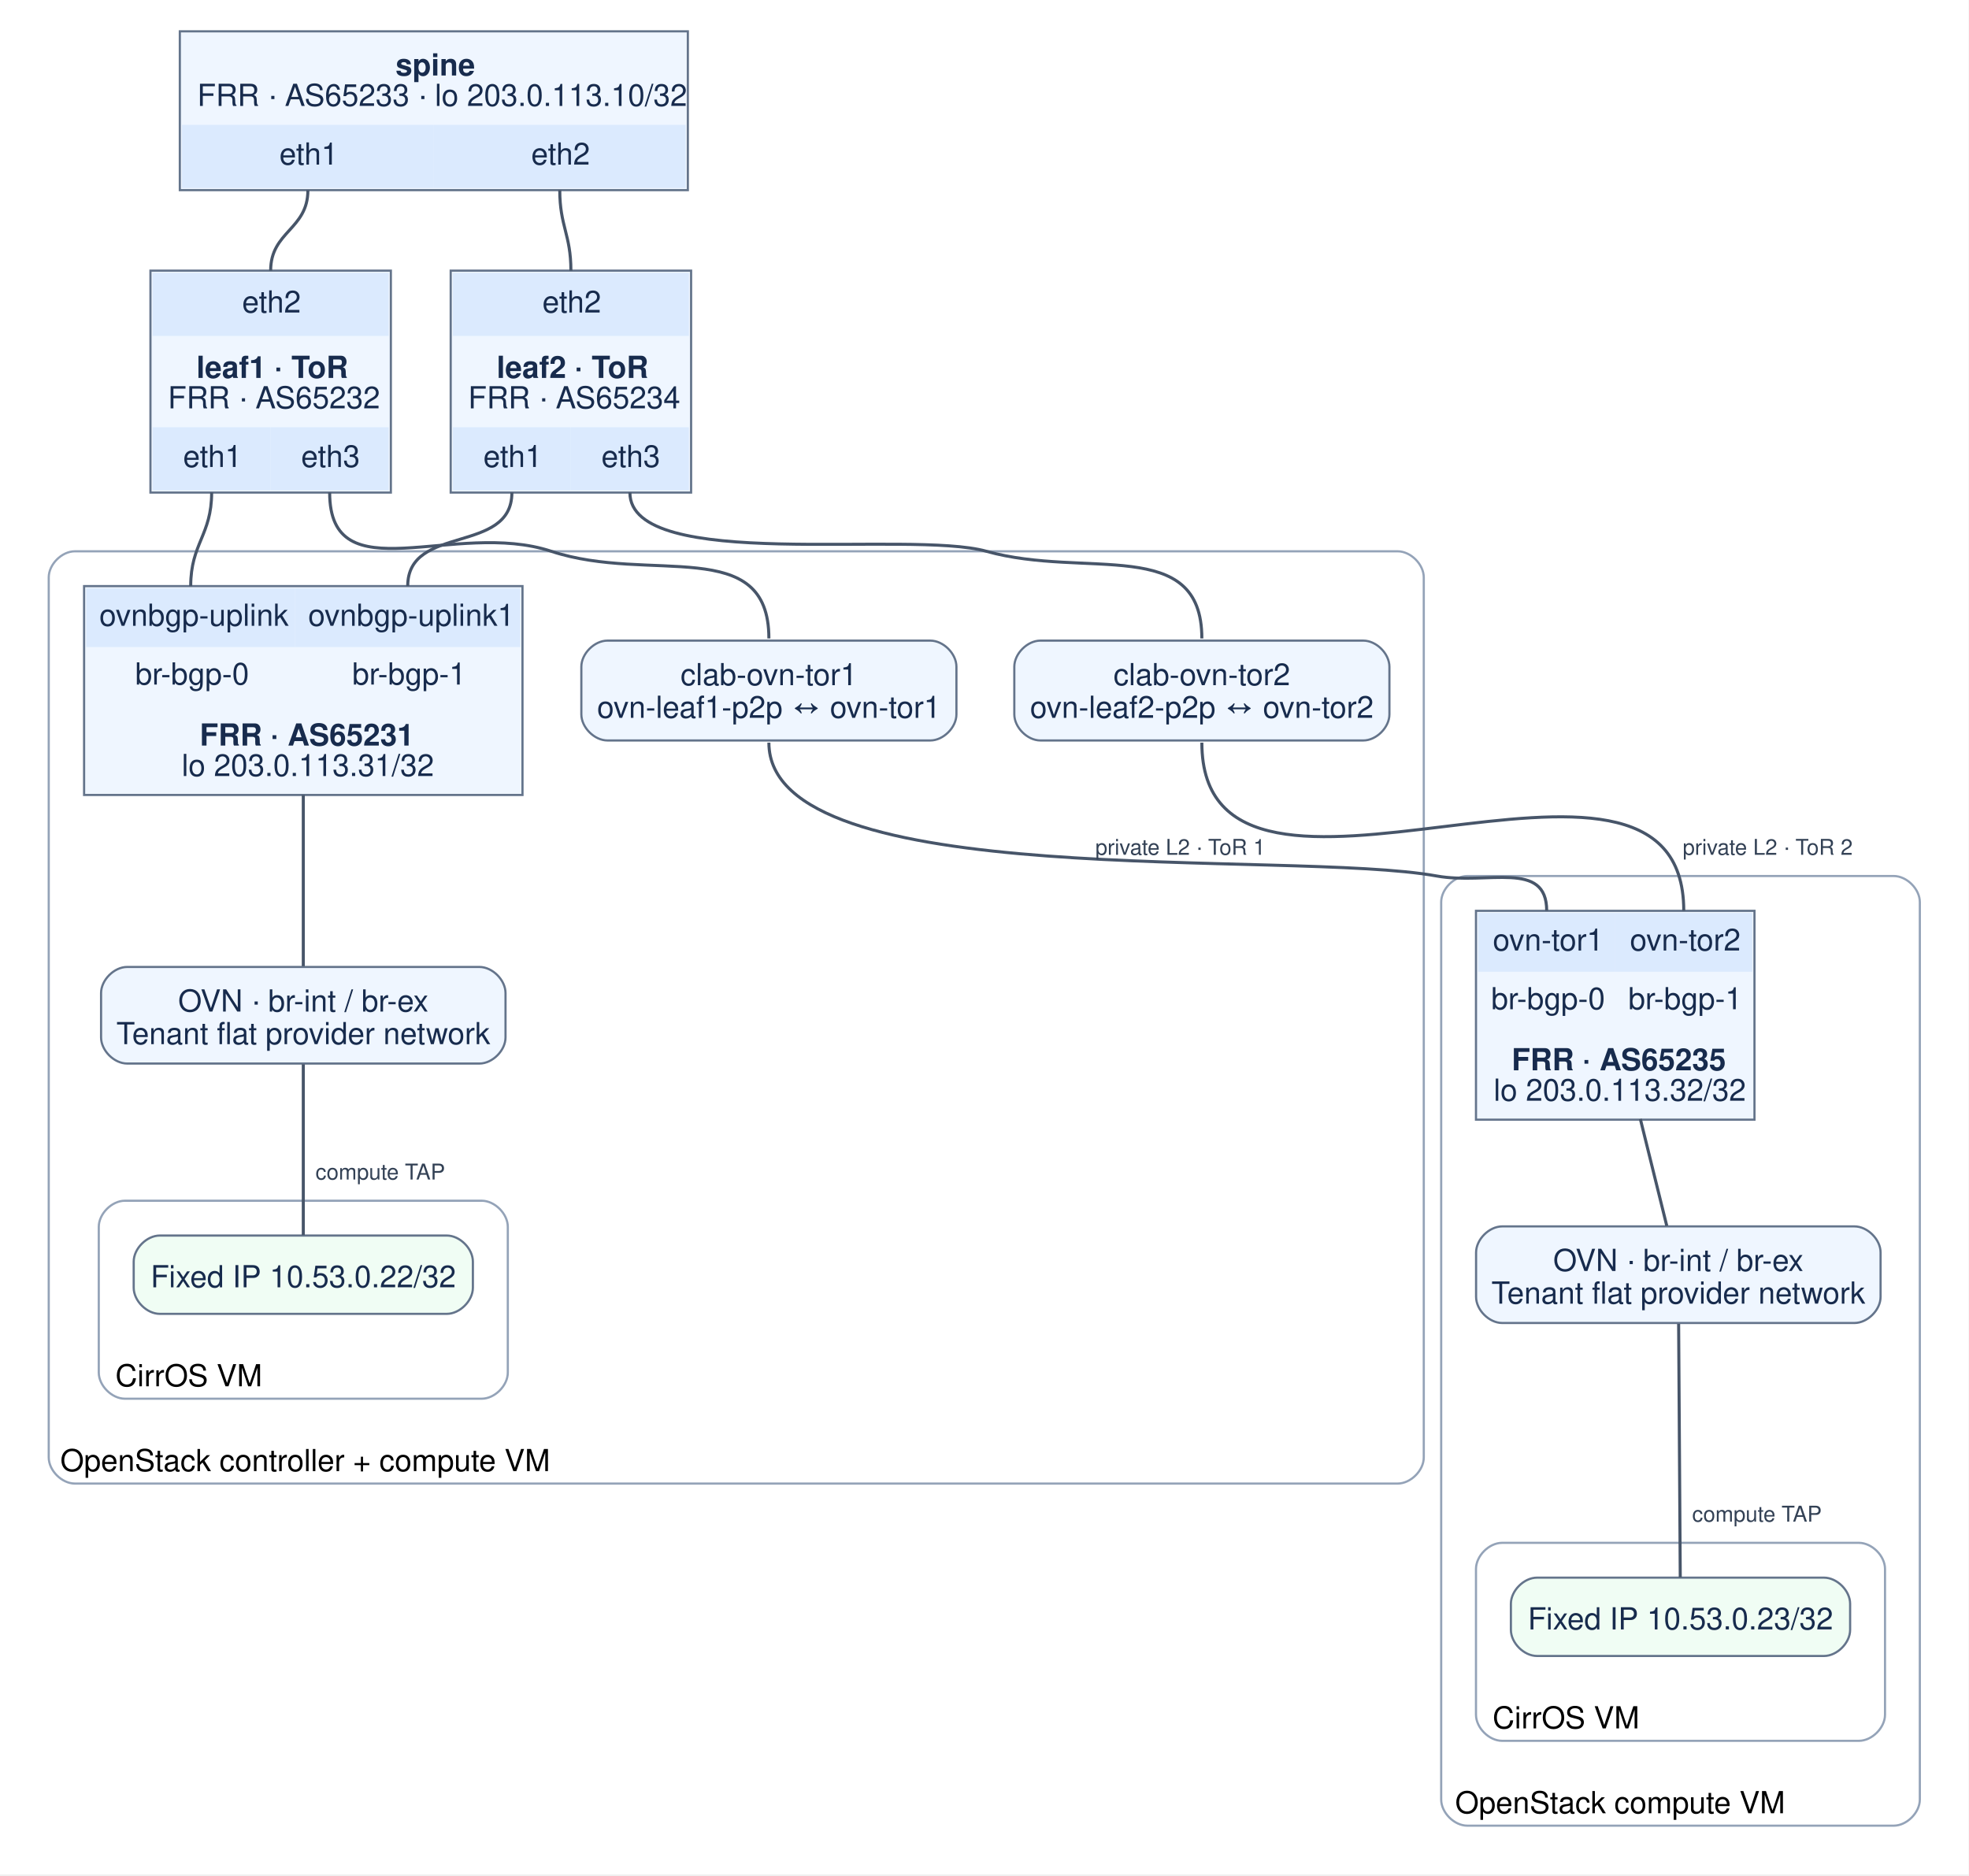
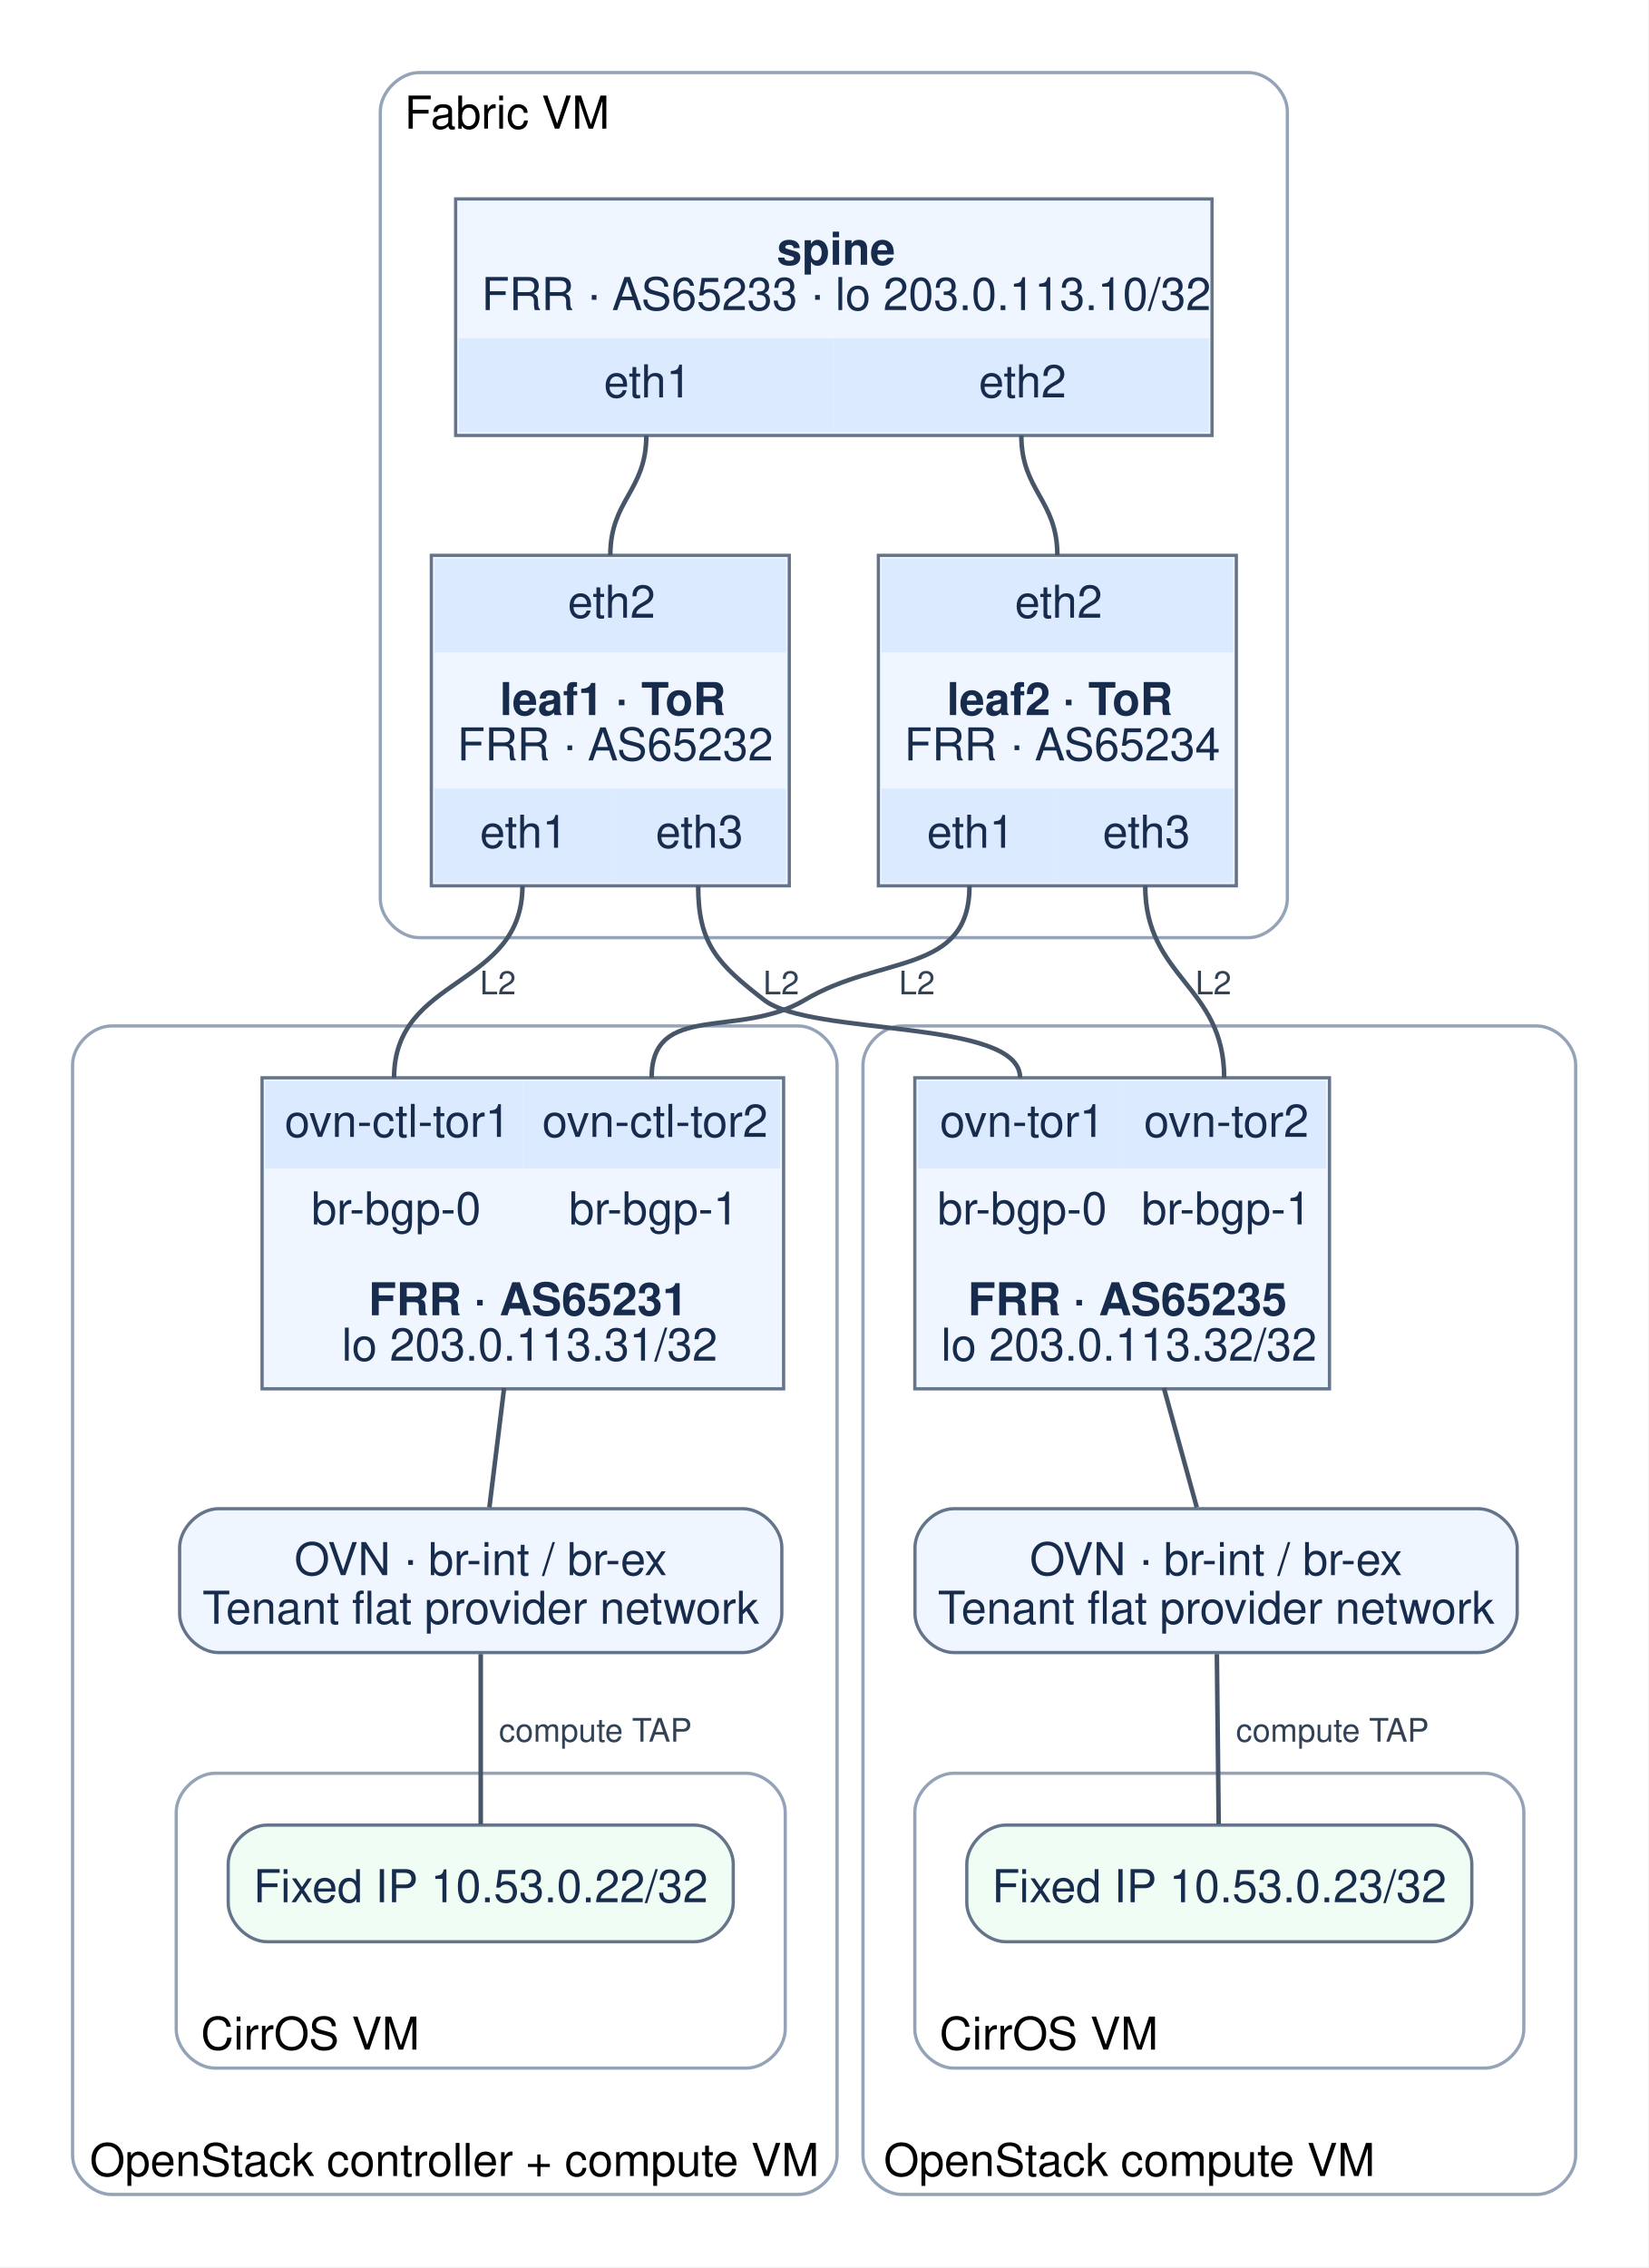
- <svg xmlns="http://www.w3.org/2000/svg" width="905pt" height="862pt" viewBox="0.00 0.00 905.00 862.00">
-   <g id="graph0" class="graph" transform="scale(1 1) rotate(0) translate(14.4 847.15)">
-     <polygon fill="#ffffff" stroke="none" points="-14.4,14.4 -14.4,-847.15 890.4,-847.15 890.4,14.4 -14.4,14.4" />
-     <g id="clust2" class="cluster">
-       <path fill="#ffffff" stroke="#94a3b8" d="M20,-165.25C20,-165.25 628,-165.25 628,-165.25 634,-165.25 640,-171.25 640,-177.25 640,-177.25 640,-581.75 640,-581.75 640,-587.75 634,-593.75 628,-593.75 628,-593.75 20,-593.75 20,-593.75 14,-593.75 8,-587.75 8,-581.75 8,-581.75 8,-177.25 8,-177.25 8,-171.25 14,-165.25 20,-165.25" />
-       <text xml:space="preserve" text-anchor="middle" x="125.88" y="-170.95" font-family="Helvetica,sans-Serif" font-size="14.00">OpenStack controller + compute VM</text>
+ <svg xmlns="http://www.w3.org/2000/svg" width="509pt" height="700pt" viewBox="0.00 0.00 509.00 700.00">
+   <g id="graph0" class="graph" transform="scale(1 1) rotate(0) translate(14.4 685.3)">
+     <polygon fill="#ffffff" stroke="none" points="-14.4,14.4 -14.4,-685.3 494.4,-685.3 494.4,14.4 -14.4,14.4" />
+     <g id="clust1" class="cluster">
+       <path fill="#ffffff" stroke="#94a3b8" d="M115,-395.9C115,-395.9 371,-395.9 371,-395.9 377,-395.9 383,-401.9 383,-407.9 383,-407.9 383,-650.9 383,-650.9 383,-656.9 377,-662.9 371,-662.9 371,-662.9 115,-662.9 115,-662.9 109,-662.9 103,-656.9 103,-650.9 103,-650.9 103,-407.9 103,-407.9 103,-401.9 109,-395.9 115,-395.9" />
+       <text xml:space="preserve" text-anchor="middle" x="142.12" y="-645.6" font-family="Helvetica,sans-Serif" font-size="14.00">Fabric VM</text>
+     </g>
+     <g id="clust3" class="cluster">
+       <path fill="#ffffff" stroke="#94a3b8" d="M20,-8C20,-8 232,-8 232,-8 238,-8 244,-14 244,-20 244,-20 244,-356.65 244,-356.65 244,-362.65 238,-368.65 232,-368.65 232,-368.65 20,-368.65 20,-368.65 14,-368.65 8,-362.65 8,-356.65 8,-356.65 8,-20 8,-20 8,-14 14,-8 20,-8" />
+       <text xml:space="preserve" text-anchor="middle" x="125.88" y="-13.7" font-family="Helvetica,sans-Serif" font-size="14.00">OpenStack controller + compute VM</text>
    </g>
    <g id="clust4" class="cluster">
-       <path fill="#ffffff" stroke="#94a3b8" d="M43,-204.25C43,-204.25 207,-204.25 207,-204.25 213,-204.25 219,-210.25 219,-216.25 219,-216.25 219,-283.25 219,-283.25 219,-289.25 213,-295.25 207,-295.25 207,-295.25 43,-295.25 43,-295.25 37,-295.25 31,-289.25 31,-283.25 31,-283.25 31,-216.25 31,-216.25 31,-210.25 37,-204.25 43,-204.25" />
-       <text xml:space="preserve" text-anchor="middle" x="72.38" y="-209.95" font-family="Helvetica,sans-Serif" font-size="14.00">CirrOS VM</text>
+       <path fill="#ffffff" stroke="#94a3b8" d="M52,-47C52,-47 216,-47 216,-47 222,-47 228,-53 228,-59 228,-59 228,-126 228,-126 228,-132 222,-138 216,-138 216,-138 52,-138 52,-138 46,-138 40,-132 40,-126 40,-126 40,-59 40,-59 40,-53 46,-47 52,-47" />
+       <text xml:space="preserve" text-anchor="middle" x="81.38" y="-52.7" font-family="Helvetica,sans-Serif" font-size="14.00">CirrOS VM</text>
    </g>
    <g id="clust5" class="cluster">
-       <path fill="#ffffff" stroke="#94a3b8" d="M660,-8C660,-8 856,-8 856,-8 862,-8 868,-14 868,-20 868,-20 868,-432.5 868,-432.5 868,-438.5 862,-444.5 856,-444.5 856,-444.5 660,-444.5 660,-444.5 654,-444.5 648,-438.5 648,-432.5 648,-432.5 648,-20 648,-20 648,-14 654,-8 660,-8" />
-       <text xml:space="preserve" text-anchor="middle" x="730.25" y="-13.7" font-family="Helvetica,sans-Serif" font-size="14.00">OpenStack compute VM</text>
+       <path fill="#ffffff" stroke="#94a3b8" d="M264,-8C264,-8 460,-8 460,-8 466,-8 472,-14 472,-20 472,-20 472,-356.65 472,-356.65 472,-362.65 466,-368.65 460,-368.65 460,-368.65 264,-368.65 264,-368.65 258,-368.65 252,-362.65 252,-356.65 252,-356.65 252,-20 252,-20 252,-14 258,-8 264,-8" />
+       <text xml:space="preserve" text-anchor="middle" x="334.25" y="-13.7" font-family="Helvetica,sans-Serif" font-size="14.00">OpenStack compute VM</text>
    </g>
    <g id="clust6" class="cluster">
-       <path fill="#ffffff" stroke="#94a3b8" d="M676,-47C676,-47 840,-47 840,-47 846,-47 852,-53 852,-59 852,-59 852,-126 852,-126 852,-132 846,-138 840,-138 840,-138 676,-138 676,-138 670,-138 664,-132 664,-126 664,-126 664,-59 664,-59 664,-53 670,-47 676,-47" />
-       <text xml:space="preserve" text-anchor="middle" x="705.38" y="-52.7" font-family="Helvetica,sans-Serif" font-size="14.00">CirrOS VM</text>
+       <path fill="#ffffff" stroke="#94a3b8" d="M280,-47C280,-47 444,-47 444,-47 450,-47 456,-53 456,-59 456,-59 456,-126 456,-126 456,-132 450,-138 444,-138 444,-138 280,-138 280,-138 274,-138 268,-132 268,-126 268,-126 268,-59 268,-59 268,-53 274,-47 280,-47" />
+       <text xml:space="preserve" text-anchor="middle" x="309.38" y="-52.7" font-family="Helvetica,sans-Serif" font-size="14.00">CirrOS VM</text>
    </g>
    <g id="node1" class="node">
-       <path fill="#eff6ff" stroke="none" d="M289.75,-832.75C289.75,-832.75 80.25,-832.75 80.25,-832.75 74.25,-832.75 68.25,-826.75 68.25,-820.75 68.25,-820.75 68.25,-771.75 68.25,-771.75 68.25,-765.75 74.25,-759.75 80.25,-759.75 80.25,-759.75 289.75,-759.75 289.75,-759.75 295.75,-759.75 301.75,-765.75 301.75,-771.75 301.75,-771.75 301.75,-820.75 301.75,-820.75 301.75,-826.75 295.75,-832.75 289.75,-832.75" />
-       <polygon fill="#eff6ff" stroke="none" points="68.25,-759.75 68.25,-832.75 301.75,-832.75 301.75,-759.75 68.25,-759.75" />
-       <text xml:space="preserve" text-anchor="start" x="167.38" y="-812.45" font-family="Helvetica,sans-Serif" font-weight="bold" font-size="14.00" fill="#172b4d">spine</text>
-       <text xml:space="preserve" text-anchor="start" x="76.25" y="-798.45" font-family="Helvetica,sans-Serif" font-size="14.00" fill="#172b4d">FRR · AS65233 · lo 203.0.113.10/32</text>
-       <polygon fill="#dbeafe" stroke="none" points="69.25,-760.75 69.25,-789.75 185,-789.75 185,-760.75 69.25,-760.75" />
-       <text xml:space="preserve" text-anchor="start" x="114" y="-771.5" font-family="Helvetica,sans-Serif" font-size="14.00" fill="#172b4d">eth1</text>
-       <polygon fill="#dbeafe" stroke="none" points="185,-760.75 185,-789.75 300.75,-789.75 300.75,-760.75 185,-760.75" />
-       <text xml:space="preserve" text-anchor="start" x="229.75" y="-771.5" font-family="Helvetica,sans-Serif" font-size="14.00" fill="#172b4d">eth2</text>
-       <polygon fill="none" stroke="#64748b" points="68.25,-759.75 68.25,-832.75 301.75,-832.75 301.75,-759.75 68.25,-759.75" />
+       <path fill="#eff6ff" stroke="none" d="M347.75,-623.9C347.75,-623.9 138.25,-623.9 138.25,-623.9 132.25,-623.9 126.25,-617.9 126.25,-611.9 126.25,-611.9 126.25,-562.9 126.25,-562.9 126.25,-556.9 132.25,-550.9 138.25,-550.9 138.25,-550.9 347.75,-550.9 347.75,-550.9 353.75,-550.9 359.75,-556.9 359.75,-562.9 359.75,-562.9 359.75,-611.9 359.75,-611.9 359.75,-617.9 353.75,-623.9 347.75,-623.9" />
+       <polygon fill="#eff6ff" stroke="none" points="126.25,-550.9 126.25,-623.9 359.75,-623.9 359.75,-550.9 126.25,-550.9" />
+       <text xml:space="preserve" text-anchor="start" x="225.38" y="-603.6" font-family="Helvetica,sans-Serif" font-weight="bold" font-size="14.00" fill="#172b4d">spine</text>
+       <text xml:space="preserve" text-anchor="start" x="134.25" y="-589.6" font-family="Helvetica,sans-Serif" font-size="14.00" fill="#172b4d">FRR · AS65233 · lo 203.0.113.10/32</text>
+       <polygon fill="#dbeafe" stroke="none" points="127.25,-551.9 127.25,-580.9 243,-580.9 243,-551.9 127.25,-551.9" />
+       <text xml:space="preserve" text-anchor="start" x="172" y="-562.65" font-family="Helvetica,sans-Serif" font-size="14.00" fill="#172b4d">eth1</text>
+       <polygon fill="#dbeafe" stroke="none" points="243,-551.9 243,-580.9 358.75,-580.9 358.75,-551.9 243,-551.9" />
+       <text xml:space="preserve" text-anchor="start" x="287.75" y="-562.65" font-family="Helvetica,sans-Serif" font-size="14.00" fill="#172b4d">eth2</text>
+       <polygon fill="none" stroke="#64748b" points="126.25,-550.9 126.25,-623.9 359.75,-623.9 359.75,-550.9 126.25,-550.9" />
    </g>
    <g id="node2" class="node">
-       <path fill="#eff6ff" stroke="none" d="M153.25,-722.75C153.25,-722.75 66.75,-722.75 66.75,-722.75 60.75,-722.75 54.75,-716.75 54.75,-710.75 54.75,-710.75 54.75,-632.75 54.75,-632.75 54.75,-626.75 60.75,-620.75 66.75,-620.75 66.75,-620.75 153.25,-620.75 153.25,-620.75 159.25,-620.75 165.25,-626.75 165.25,-632.75 165.25,-632.75 165.25,-710.75 165.25,-710.75 165.25,-716.75 159.25,-722.75 153.25,-722.75" />
-       <polygon fill="#eff6ff" stroke="none" points="54.75,-620.75 54.75,-722.75 165.25,-722.75 165.25,-620.75 54.75,-620.75" />
-       <polygon fill="#dbeafe" stroke="none" points="55.75,-692.75 55.75,-721.75 164.25,-721.75 164.25,-692.75 55.75,-692.75" />
-       <text xml:space="preserve" text-anchor="start" x="96.88" y="-703.5" font-family="Helvetica,sans-Serif" font-size="14.00" fill="#172b4d">eth2</text>
-       <text xml:space="preserve" text-anchor="start" x="75.88" y="-673.45" font-family="Helvetica,sans-Serif" font-weight="bold" font-size="14.00" fill="#172b4d">leaf1 · ToR</text>
-       <text xml:space="preserve" text-anchor="start" x="62.75" y="-659.45" font-family="Helvetica,sans-Serif" font-size="14.00" fill="#172b4d">FRR · AS65232</text>
-       <polygon fill="#dbeafe" stroke="none" points="55.75,-621.75 55.75,-650.75 110,-650.75 110,-621.75 55.75,-621.75" />
-       <text xml:space="preserve" text-anchor="start" x="69.75" y="-632.5" font-family="Helvetica,sans-Serif" font-size="14.00" fill="#172b4d">eth1</text>
-       <polygon fill="#dbeafe" stroke="none" points="110,-621.75 110,-650.75 164.25,-650.75 164.25,-621.75 110,-621.75" />
-       <text xml:space="preserve" text-anchor="start" x="124" y="-632.5" font-family="Helvetica,sans-Serif" font-size="14.00" fill="#172b4d">eth3</text>
-       <polygon fill="none" stroke="#64748b" points="54.75,-620.75 54.75,-722.75 165.25,-722.75 165.25,-620.75 54.75,-620.75" />
+       <path fill="#eff6ff" stroke="none" d="M217.25,-513.9C217.25,-513.9 130.75,-513.9 130.75,-513.9 124.75,-513.9 118.75,-507.9 118.75,-501.9 118.75,-501.9 118.75,-423.9 118.75,-423.9 118.75,-417.9 124.75,-411.9 130.75,-411.9 130.75,-411.9 217.25,-411.9 217.25,-411.9 223.25,-411.9 229.25,-417.9 229.25,-423.9 229.25,-423.9 229.25,-501.9 229.25,-501.9 229.25,-507.9 223.25,-513.9 217.25,-513.9" />
+       <polygon fill="#eff6ff" stroke="none" points="118.75,-411.9 118.75,-513.9 229.25,-513.9 229.25,-411.9 118.75,-411.9" />
+       <polygon fill="#dbeafe" stroke="none" points="119.75,-483.9 119.75,-512.9 228.25,-512.9 228.25,-483.9 119.75,-483.9" />
+       <text xml:space="preserve" text-anchor="start" x="160.88" y="-494.65" font-family="Helvetica,sans-Serif" font-size="14.00" fill="#172b4d">eth2</text>
+       <text xml:space="preserve" text-anchor="start" x="139.88" y="-464.6" font-family="Helvetica,sans-Serif" font-weight="bold" font-size="14.00" fill="#172b4d">leaf1 · ToR</text>
+       <text xml:space="preserve" text-anchor="start" x="126.75" y="-450.6" font-family="Helvetica,sans-Serif" font-size="14.00" fill="#172b4d">FRR · AS65232</text>
+       <polygon fill="#dbeafe" stroke="none" points="119.75,-412.9 119.75,-441.9 174,-441.9 174,-412.9 119.75,-412.9" />
+       <text xml:space="preserve" text-anchor="start" x="133.75" y="-423.65" font-family="Helvetica,sans-Serif" font-size="14.00" fill="#172b4d">eth1</text>
+       <polygon fill="#dbeafe" stroke="none" points="174,-412.9 174,-441.9 228.25,-441.9 228.25,-412.9 174,-412.9" />
+       <text xml:space="preserve" text-anchor="start" x="188" y="-423.65" font-family="Helvetica,sans-Serif" font-size="14.00" fill="#172b4d">eth3</text>
+       <polygon fill="none" stroke="#64748b" points="118.75,-411.9 118.75,-513.9 229.25,-513.9 229.25,-411.9 118.75,-411.9" />
    </g>
    <g id="edge5" class="edge">
-       <path fill="none" stroke="#475569" stroke-width="1.4" d="M127.12,-759.75C127.12,-741.63 110,-740.87 110,-722.75" />
+       <path fill="none" stroke="#475569" stroke-width="1.4" d="M185.12,-550.9C185.12,-533.73 174,-531.07 174,-513.9" />
    </g>
    <g id="node3" class="node">
-       <path fill="#eff6ff" stroke="none" d="M291.25,-722.75C291.25,-722.75 204.75,-722.75 204.75,-722.75 198.75,-722.75 192.75,-716.75 192.75,-710.75 192.75,-710.75 192.75,-632.75 192.75,-632.75 192.75,-626.75 198.75,-620.75 204.75,-620.75 204.75,-620.75 291.25,-620.75 291.25,-620.75 297.25,-620.75 303.25,-626.75 303.25,-632.75 303.25,-632.75 303.25,-710.75 303.25,-710.75 303.25,-716.75 297.25,-722.75 291.25,-722.75" />
-       <polygon fill="#eff6ff" stroke="none" points="192.75,-620.75 192.75,-722.75 303.25,-722.75 303.25,-620.75 192.75,-620.75" />
-       <polygon fill="#dbeafe" stroke="none" points="193.75,-692.75 193.75,-721.75 302.25,-721.75 302.25,-692.75 193.75,-692.75" />
-       <text xml:space="preserve" text-anchor="start" x="234.88" y="-703.5" font-family="Helvetica,sans-Serif" font-size="14.00" fill="#172b4d">eth2</text>
-       <text xml:space="preserve" text-anchor="start" x="213.88" y="-673.45" font-family="Helvetica,sans-Serif" font-weight="bold" font-size="14.00" fill="#172b4d">leaf2 · ToR</text>
-       <text xml:space="preserve" text-anchor="start" x="200.75" y="-659.45" font-family="Helvetica,sans-Serif" font-size="14.00" fill="#172b4d">FRR · AS65234</text>
-       <polygon fill="#dbeafe" stroke="none" points="193.75,-621.75 193.75,-650.75 248,-650.75 248,-621.75 193.75,-621.75" />
-       <text xml:space="preserve" text-anchor="start" x="207.75" y="-632.5" font-family="Helvetica,sans-Serif" font-size="14.00" fill="#172b4d">eth1</text>
-       <polygon fill="#dbeafe" stroke="none" points="248,-621.75 248,-650.75 302.25,-650.75 302.25,-621.75 248,-621.75" />
-       <text xml:space="preserve" text-anchor="start" x="262" y="-632.5" font-family="Helvetica,sans-Serif" font-size="14.00" fill="#172b4d">eth3</text>
-       <polygon fill="none" stroke="#64748b" points="192.75,-620.75 192.75,-722.75 303.25,-722.75 303.25,-620.75 192.75,-620.75" />
+       <path fill="#eff6ff" stroke="none" d="M355.25,-513.9C355.25,-513.9 268.75,-513.9 268.75,-513.9 262.75,-513.9 256.75,-507.9 256.75,-501.9 256.75,-501.9 256.75,-423.9 256.75,-423.9 256.75,-417.9 262.75,-411.9 268.75,-411.9 268.75,-411.9 355.25,-411.9 355.25,-411.9 361.25,-411.9 367.25,-417.9 367.25,-423.9 367.25,-423.9 367.25,-501.9 367.25,-501.9 367.25,-507.9 361.25,-513.9 355.25,-513.9" />
+       <polygon fill="#eff6ff" stroke="none" points="256.75,-411.9 256.75,-513.9 367.25,-513.9 367.25,-411.9 256.75,-411.9" />
+       <polygon fill="#dbeafe" stroke="none" points="257.75,-483.9 257.75,-512.9 366.25,-512.9 366.25,-483.9 257.75,-483.9" />
+       <text xml:space="preserve" text-anchor="start" x="298.88" y="-494.65" font-family="Helvetica,sans-Serif" font-size="14.00" fill="#172b4d">eth2</text>
+       <text xml:space="preserve" text-anchor="start" x="277.88" y="-464.6" font-family="Helvetica,sans-Serif" font-weight="bold" font-size="14.00" fill="#172b4d">leaf2 · ToR</text>
+       <text xml:space="preserve" text-anchor="start" x="264.75" y="-450.6" font-family="Helvetica,sans-Serif" font-size="14.00" fill="#172b4d">FRR · AS65234</text>
+       <polygon fill="#dbeafe" stroke="none" points="257.75,-412.9 257.75,-441.9 312,-441.9 312,-412.9 257.75,-412.9" />
+       <text xml:space="preserve" text-anchor="start" x="271.75" y="-423.65" font-family="Helvetica,sans-Serif" font-size="14.00" fill="#172b4d">eth1</text>
+       <polygon fill="#dbeafe" stroke="none" points="312,-412.9 312,-441.9 366.25,-441.9 366.25,-412.9 312,-412.9" />
+       <text xml:space="preserve" text-anchor="start" x="326" y="-423.65" font-family="Helvetica,sans-Serif" font-size="14.00" fill="#172b4d">eth3</text>
+       <polygon fill="none" stroke="#64748b" points="256.75,-411.9 256.75,-513.9 367.25,-513.9 367.25,-411.9 256.75,-411.9" />
    </g>
    <g id="edge6" class="edge">
-       <path fill="none" stroke="#475569" stroke-width="1.4" d="M242.88,-759.75C242.88,-743.15 248,-739.35 248,-722.75" />
+       <path fill="none" stroke="#475569" stroke-width="1.4" d="M300.88,-550.9C300.88,-533.73 312,-531.07 312,-513.9" />
    </g>
    <g id="node4" class="node">
-       <path fill="#eff6ff" stroke="none" d="M213.75,-577.75C213.75,-577.75 36.25,-577.75 36.25,-577.75 30.25,-577.75 24.25,-571.75 24.25,-565.75 24.25,-565.75 24.25,-493.75 24.25,-493.75 24.25,-487.75 30.25,-481.75 36.25,-481.75 36.25,-481.75 213.75,-481.75 213.75,-481.75 219.75,-481.75 225.75,-487.75 225.75,-493.75 225.75,-493.75 225.75,-565.75 225.75,-565.75 225.75,-571.75 219.75,-577.75 213.75,-577.75" />
-       <polygon fill="#eff6ff" stroke="none" points="24.25,-481.75 24.25,-577.75 225.75,-577.75 225.75,-481.75 24.25,-481.75" />
-       <polygon fill="#dbeafe" stroke="none" points="25.25,-549.75 25.25,-576.75 121.25,-576.75 121.25,-549.75 25.25,-549.75" />
-       <text xml:space="preserve" text-anchor="start" x="31.25" y="-559.5" font-family="Helvetica,sans-Serif" font-size="14.00" fill="#172b4d">ovnbgp-uplink</text>
-       <polygon fill="#dbeafe" stroke="none" points="121.25,-549.75 121.25,-576.75 224.75,-576.75 224.75,-549.75 121.25,-549.75" />
-       <text xml:space="preserve" text-anchor="start" x="127.25" y="-559.5" font-family="Helvetica,sans-Serif" font-size="14.00" fill="#172b4d">ovnbgp-uplink1</text>
-       <text xml:space="preserve" text-anchor="start" x="47.75" y="-532.5" font-family="Helvetica,sans-Serif" font-size="14.00" fill="#172b4d">br-bgp-0</text>
-       <text xml:space="preserve" text-anchor="start" x="147.5" y="-532.5" font-family="Helvetica,sans-Serif" font-size="14.00" fill="#172b4d">br-bgp-1</text>
-       <text xml:space="preserve" text-anchor="start" x="77.38" y="-504.45" font-family="Helvetica,sans-Serif" font-weight="bold" font-size="14.00" fill="#172b4d">FRR · AS65231</text>
-       <text xml:space="preserve" text-anchor="start" x="69.12" y="-490.45" font-family="Helvetica,sans-Serif" font-size="14.00" fill="#172b4d">lo 203.0.113.31/32</text>
-       <polygon fill="none" stroke="#64748b" points="24.25,-481.75 24.25,-577.75 225.75,-577.75 225.75,-481.75 24.25,-481.75" />
+       <path fill="#eff6ff" stroke="none" d="M215.5,-352.65C215.5,-352.65 78.5,-352.65 78.5,-352.65 72.5,-352.65 66.5,-346.65 66.5,-340.65 66.5,-340.65 66.5,-268.65 66.5,-268.65 66.5,-262.65 72.5,-256.65 78.5,-256.65 78.5,-256.65 215.5,-256.65 215.5,-256.65 221.5,-256.65 227.5,-262.65 227.5,-268.65 227.5,-268.65 227.5,-340.65 227.5,-340.65 227.5,-346.65 221.5,-352.65 215.5,-352.65" />
+       <polygon fill="#eff6ff" stroke="none" points="66.5,-256.65 66.5,-352.65 227.5,-352.65 227.5,-256.65 66.5,-256.65" />
+       <polygon fill="#dbeafe" stroke="none" points="67.5,-324.65 67.5,-351.65 147,-351.65 147,-324.65 67.5,-324.65" />
+       <text xml:space="preserve" text-anchor="start" x="73.5" y="-334.4" font-family="Helvetica,sans-Serif" font-size="14.00" fill="#172b4d">ovn-ctl-tor1</text>
+       <polygon fill="#dbeafe" stroke="none" points="147,-324.65 147,-351.65 226.5,-351.65 226.5,-324.65 147,-324.65" />
+       <text xml:space="preserve" text-anchor="start" x="153" y="-334.4" font-family="Helvetica,sans-Serif" font-size="14.00" fill="#172b4d">ovn-ctl-tor2</text>
+       <text xml:space="preserve" text-anchor="start" x="81.75" y="-307.4" font-family="Helvetica,sans-Serif" font-size="14.00" fill="#172b4d">br-bgp-0</text>
+       <text xml:space="preserve" text-anchor="start" x="161.25" y="-307.4" font-family="Helvetica,sans-Serif" font-size="14.00" fill="#172b4d">br-bgp-1</text>
+       <text xml:space="preserve" text-anchor="start" x="99.38" y="-279.35" font-family="Helvetica,sans-Serif" font-weight="bold" font-size="14.00" fill="#172b4d">FRR · AS65231</text>
+       <text xml:space="preserve" text-anchor="start" x="91.12" y="-265.35" font-family="Helvetica,sans-Serif" font-size="14.00" fill="#172b4d">lo 203.0.113.31/32</text>
+       <polygon fill="none" stroke="#64748b" points="66.5,-256.65 66.5,-352.65 227.5,-352.65 227.5,-256.65 66.5,-256.65" />
    </g>
    <g id="edge7" class="edge">
-       <path fill="none" stroke="#475569" stroke-width="1.4" d="M82.88,-620.75C82.88,-601.17 73.25,-597.33 73.25,-577.75" />
+       <path fill="none" stroke="#475569" stroke-width="1.4" d="M146.88,-411.9C146.88,-380.22 107.25,-384.33 107.25,-352.65" />
+       <text xml:space="preserve" text-anchor="middle" x="139.31" y="-378.4" font-family="Helvetica,sans-Serif" font-size="10.00" fill="#334155">L2</text>
+     </g>
+     <g id="node7" class="node">
+       <path fill="#eff6ff" stroke="none" d="M384,-352.65C384,-352.65 280,-352.65 280,-352.65 274,-352.65 268,-346.65 268,-340.65 268,-340.65 268,-268.65 268,-268.65 268,-262.65 274,-256.65 280,-256.65 280,-256.65 384,-256.65 384,-256.65 390,-256.65 396,-262.65 396,-268.65 396,-268.65 396,-340.65 396,-340.65 396,-346.65 390,-352.65 384,-352.65" />
+       <polygon fill="#eff6ff" stroke="none" points="268,-256.65 268,-352.65 396,-352.65 396,-256.65 268,-256.65" />
+       <polygon fill="#dbeafe" stroke="none" points="269,-324.65 269,-351.65 332,-351.65 332,-324.65 269,-324.65" />
+       <text xml:space="preserve" text-anchor="start" x="275.75" y="-334.4" font-family="Helvetica,sans-Serif" font-size="14.00" fill="#172b4d">ovn-tor1</text>
+       <polygon fill="#dbeafe" stroke="none" points="332,-324.65 332,-351.65 395,-351.65 395,-324.65 332,-324.65" />
+       <text xml:space="preserve" text-anchor="start" x="338.75" y="-334.4" font-family="Helvetica,sans-Serif" font-size="14.00" fill="#172b4d">ovn-tor2</text>
+       <text xml:space="preserve" text-anchor="start" x="275" y="-307.4" font-family="Helvetica,sans-Serif" font-size="14.00" fill="#172b4d">br-bgp-0</text>
+       <text xml:space="preserve" text-anchor="start" x="338" y="-307.4" font-family="Helvetica,sans-Serif" font-size="14.00" fill="#172b4d">br-bgp-1</text>
+       <text xml:space="preserve" text-anchor="start" x="284.38" y="-279.35" font-family="Helvetica,sans-Serif" font-weight="bold" font-size="14.00" fill="#172b4d">FRR · AS65235</text>
+       <text xml:space="preserve" text-anchor="start" x="276.12" y="-265.35" font-family="Helvetica,sans-Serif" font-size="14.00" fill="#172b4d">lo 203.0.113.32/32</text>
+       <polygon fill="none" stroke="#64748b" points="268,-256.65 268,-352.65 396,-352.65 396,-256.65 268,-256.65" />
+     </g>
+     <g id="edge9" class="edge">
+       <path fill="none" stroke="#475569" stroke-width="1.4" d="M201.12,-411.9C201.12,-393.8 207.21,-387.75 221.5,-376.65 235.99,-365.4 300.5,-371 300.5,-352.65" />
+       <text xml:space="preserve" text-anchor="middle" x="226.75" y="-378.4" font-family="Helvetica,sans-Serif" font-size="10.00" fill="#334155">L2</text>
+     </g>
+     <g id="edge8" class="edge">
+       <path fill="none" stroke="#475569" stroke-width="1.4" d="M284.88,-411.9C284.88,-384.39 257.62,-390.74 234,-376.65 213.77,-364.58 186.75,-376.2 186.75,-352.65" />
+       <text xml:space="preserve" text-anchor="middle" x="268.65" y="-378.4" font-family="Helvetica,sans-Serif" font-size="10.00" fill="#334155">L2</text>
+     </g>
+     <g id="edge10" class="edge">
+       <path fill="none" stroke="#475569" stroke-width="1.4" d="M339.12,-411.9C339.12,-383.43 363.5,-381.12 363.5,-352.65" />
+       <text xml:space="preserve" text-anchor="middle" x="360.17" y="-378.4" font-family="Helvetica,sans-Serif" font-size="10.00" fill="#334155">L2</text>
+     </g>
+     <g id="node5" class="node">
+       <path fill="#eff6ff" stroke="#64748b" d="M214.95,-219.65C214.95,-219.65 53.05,-219.65 53.05,-219.65 47.05,-219.65 41.05,-213.65 41.05,-207.65 41.05,-207.65 41.05,-187.25 41.05,-187.25 41.05,-181.25 47.05,-175.25 53.05,-175.25 53.05,-175.25 214.95,-175.25 214.95,-175.25 220.95,-175.25 226.95,-181.25 226.95,-187.25 226.95,-187.25 226.95,-207.65 226.95,-207.65 226.95,-213.65 220.95,-219.65 214.95,-219.65" />
+       <text xml:space="preserve" text-anchor="middle" x="134" y="-199.15" font-family="Helvetica,sans-Serif" font-size="14.00" fill="#172b4d">OVN · br-int / br-ex</text>
+       <text xml:space="preserve" text-anchor="middle" x="134" y="-184.15" font-family="Helvetica,sans-Serif" font-size="14.00" fill="#172b4d">Tenant flat provider network</text>
+     </g>
+     <g id="edge1" class="edge">
+       <path fill="none" stroke="#475569" stroke-width="1.4" d="M141.22,-256.9C139.64,-244.05 137.99,-230.74 136.67,-220.07" />
    </g>
    <g id="node6" class="node">
-       <path fill="#eff6ff" stroke="#64748b" d="M413.2,-552.7C413.2,-552.7 264.8,-552.7 264.8,-552.7 258.8,-552.7 252.8,-546.7 252.8,-540.7 252.8,-540.7 252.8,-518.8 252.8,-518.8 252.8,-512.8 258.8,-506.8 264.8,-506.8 264.8,-506.8 413.2,-506.8 413.2,-506.8 419.2,-506.8 425.2,-512.8 425.2,-518.8 425.2,-518.8 425.2,-540.7 425.2,-540.7 425.2,-546.7 419.2,-552.7 413.2,-552.7" />
-       <text xml:space="preserve" text-anchor="middle" x="339" y="-532.2" font-family="Helvetica,sans-Serif" font-size="14.00" fill="#172b4d">clab-ovn-tor1</text>
-       <text xml:space="preserve" text-anchor="middle" x="339" y="-517.2" font-family="Helvetica,sans-Serif" font-size="14.00" fill="#172b4d">ovn-leaf1-p2p ↔ ovn-tor1</text>
+       <path fill="#f0fdf4" stroke="#64748b" d="M199.95,-122C199.95,-122 68.05,-122 68.05,-122 62.05,-122 56.05,-116 56.05,-110 56.05,-110 56.05,-98 56.05,-98 56.05,-92 62.05,-86 68.05,-86 68.05,-86 199.95,-86 199.95,-86 205.95,-86 211.95,-92 211.95,-98 211.95,-98 211.95,-110 211.95,-110 211.95,-116 205.95,-122 199.95,-122" />
+       <text xml:space="preserve" text-anchor="middle" x="134" y="-98.2" font-family="Helvetica,sans-Serif" font-size="14.00" fill="#172b4d">Fixed IP 10.53.0.22/32</text>
    </g>
-     <g id="edge9" class="edge">
-       <path fill="none" stroke="#475569" stroke-width="1.4" d="M137.12,-620.75C137.12,-573.91 194.54,-608.48 239,-593.75 284.45,-578.69 339,-601.58 339,-553.7" />
-     </g>
-     <g id="edge8" class="edge">
-       <path fill="none" stroke="#475569" stroke-width="1.4" d="M220.88,-620.75C220.88,-592.15 173,-606.35 173,-577.75" />
-     </g>
-     <g id="node7" class="node">
-       <path fill="#eff6ff" stroke="#64748b" d="M612.21,-552.7C612.21,-552.7 463.8,-552.7 463.8,-552.7 457.8,-552.7 451.8,-546.7 451.8,-540.7 451.8,-540.7 451.8,-518.8 451.8,-518.8 451.8,-512.8 457.8,-506.8 463.8,-506.8 463.8,-506.8 612.21,-506.8 612.21,-506.8 618.21,-506.8 624.21,-512.8 624.21,-518.8 624.21,-518.8 624.21,-540.7 624.21,-540.7 624.21,-546.7 618.21,-552.7 612.21,-552.7" />
-       <text xml:space="preserve" text-anchor="middle" x="538" y="-532.2" font-family="Helvetica,sans-Serif" font-size="14.00" fill="#172b4d">clab-ovn-tor2</text>
-       <text xml:space="preserve" text-anchor="middle" x="538" y="-517.2" font-family="Helvetica,sans-Serif" font-size="14.00" fill="#172b4d">ovn-leaf2-p2p ↔ ovn-tor2</text>
-     </g>
-     <g id="edge10" class="edge">
-       <path fill="none" stroke="#475569" stroke-width="1.4" d="M275.12,-620.75C275.12,-583.84 403.47,-603.73 439,-593.75 484.7,-580.91 538,-601.16 538,-553.7" />
-     </g>
-     <g id="node5" class="node">
-       <path fill="#eff6ff" stroke="#64748b" d="M205.95,-402.7C205.95,-402.7 44.05,-402.7 44.05,-402.7 38.05,-402.7 32.05,-396.7 32.05,-390.7 32.05,-390.7 32.05,-370.3 32.05,-370.3 32.05,-364.3 38.05,-358.3 44.05,-358.3 44.05,-358.3 205.95,-358.3 205.95,-358.3 211.95,-358.3 217.95,-364.3 217.95,-370.3 217.95,-370.3 217.95,-390.7 217.95,-390.7 217.95,-396.7 211.95,-402.7 205.95,-402.7" />
-       <text xml:space="preserve" text-anchor="middle" x="125" y="-382.2" font-family="Helvetica,sans-Serif" font-size="14.00" fill="#172b4d">OVN · br-int / br-ex</text>
-       <text xml:space="preserve" text-anchor="middle" x="125" y="-367.2" font-family="Helvetica,sans-Serif" font-size="14.00" fill="#172b4d">Tenant flat provider network</text>
-     </g>
-     <g id="edge1" class="edge">
-       <path fill="none" stroke="#475569" stroke-width="1.4" d="M125,-481.75C125,-455.33 125,-423.61 125,-403.03" />
+     <g id="edge2" class="edge">
+       <path fill="none" stroke="#475569" stroke-width="1.4" d="M134,-174.78C134,-158.72 134,-137.13 134,-122.24" />
+       <text xml:space="preserve" text-anchor="middle" x="166.62" y="-147.75" font-family="Helvetica,sans-Serif" font-size="10.00" fill="#334155">  compute TAP</text>
    </g>
    <g id="node8" class="node">
-       <path fill="#f0fdf4" stroke="#64748b" d="M190.95,-279.25C190.95,-279.25 59.05,-279.25 59.05,-279.25 53.05,-279.25 47.05,-273.25 47.05,-267.25 47.05,-267.25 47.05,-255.25 47.05,-255.25 47.05,-249.25 53.05,-243.25 59.05,-243.25 59.05,-243.25 190.95,-243.25 190.95,-243.25 196.95,-243.25 202.95,-249.25 202.95,-255.25 202.95,-255.25 202.95,-267.25 202.95,-267.25 202.95,-273.25 196.95,-279.25 190.95,-279.25" />
-       <text xml:space="preserve" text-anchor="middle" x="125" y="-255.45" font-family="Helvetica,sans-Serif" font-size="14.00" fill="#172b4d">Fixed IP 10.53.0.22/32</text>
+       <path fill="#eff6ff" stroke="#64748b" d="M441.95,-219.65C441.95,-219.65 280.05,-219.65 280.05,-219.65 274.05,-219.65 268.05,-213.65 268.05,-207.65 268.05,-207.65 268.05,-187.25 268.05,-187.25 268.05,-181.25 274.05,-175.25 280.05,-175.25 280.05,-175.25 441.95,-175.25 441.95,-175.25 447.95,-175.25 453.95,-181.25 453.95,-187.25 453.95,-187.25 453.95,-207.65 453.95,-207.65 453.95,-213.65 447.95,-219.65 441.95,-219.65" />
+       <text xml:space="preserve" text-anchor="middle" x="361" y="-199.15" font-family="Helvetica,sans-Serif" font-size="14.00" fill="#172b4d">OVN · br-int / br-ex</text>
+       <text xml:space="preserve" text-anchor="middle" x="361" y="-184.15" font-family="Helvetica,sans-Serif" font-size="14.00" fill="#172b4d">Tenant flat provider network</text>
    </g>
-     <g id="edge2" class="edge">
-       <path fill="none" stroke="#475569" stroke-width="1.4" d="M125,-357.99C125,-335.38 125,-300.26 125,-279.43" />
-       <text xml:space="preserve" text-anchor="middle" x="157.62" y="-305" font-family="Helvetica,sans-Serif" font-size="10.00" fill="#334155">  compute TAP</text>
+     <g id="edge3" class="edge">
+       <path fill="none" stroke="#475569" stroke-width="1.4" d="M344.89,-256.9C348.43,-244.05 352.1,-230.74 355.04,-220.07" />
    </g>
    <g id="node9" class="node">
-       <path fill="#eff6ff" stroke="none" d="M780,-428.5C780,-428.5 676,-428.5 676,-428.5 670,-428.5 664,-422.5 664,-416.5 664,-416.5 664,-344.5 664,-344.5 664,-338.5 670,-332.5 676,-332.5 676,-332.5 780,-332.5 780,-332.5 786,-332.5 792,-338.5 792,-344.5 792,-344.5 792,-416.5 792,-416.5 792,-422.5 786,-428.5 780,-428.5" />
-       <polygon fill="#eff6ff" stroke="none" points="664,-332.5 664,-428.5 792,-428.5 792,-332.5 664,-332.5" />
-       <polygon fill="#dbeafe" stroke="none" points="665,-400.5 665,-427.5 728,-427.5 728,-400.5 665,-400.5" />
-       <text xml:space="preserve" text-anchor="start" x="671.75" y="-410.25" font-family="Helvetica,sans-Serif" font-size="14.00" fill="#172b4d">ovn-tor1</text>
-       <polygon fill="#dbeafe" stroke="none" points="728,-400.5 728,-427.5 791,-427.5 791,-400.5 728,-400.5" />
-       <text xml:space="preserve" text-anchor="start" x="734.75" y="-410.25" font-family="Helvetica,sans-Serif" font-size="14.00" fill="#172b4d">ovn-tor2</text>
-       <text xml:space="preserve" text-anchor="start" x="671" y="-383.25" font-family="Helvetica,sans-Serif" font-size="14.00" fill="#172b4d">br-bgp-0</text>
-       <text xml:space="preserve" text-anchor="start" x="734" y="-383.25" font-family="Helvetica,sans-Serif" font-size="14.00" fill="#172b4d">br-bgp-1</text>
-       <text xml:space="preserve" text-anchor="start" x="680.38" y="-355.2" font-family="Helvetica,sans-Serif" font-weight="bold" font-size="14.00" fill="#172b4d">FRR · AS65235</text>
-       <text xml:space="preserve" text-anchor="start" x="672.12" y="-341.2" font-family="Helvetica,sans-Serif" font-size="14.00" fill="#172b4d">lo 203.0.113.32/32</text>
-       <polygon fill="none" stroke="#64748b" points="664,-332.5 664,-428.5 792,-428.5 792,-332.5 664,-332.5" />
-     </g>
-     <g id="edge11" class="edge">
-       <path fill="none" stroke="#475569" stroke-width="1.4" d="M339,-505.8C339,-436.23 577.54,-456.89 646,-444.5 669.17,-440.31 696.5,-452.04 696.5,-428.5" />
-       <text xml:space="preserve" text-anchor="middle" x="525.33" y="-454.25" font-family="Helvetica,sans-Serif" font-size="10.00" fill="#334155">  private L2 · ToR 1</text>
-     </g>
-     <g id="edge12" class="edge">
-       <path fill="none" stroke="#475569" stroke-width="1.4" d="M538,-505.8C538,-401.53 759.5,-532.77 759.5,-428.5" />
-       <text xml:space="preserve" text-anchor="middle" x="795.3" y="-454.25" font-family="Helvetica,sans-Serif" font-size="10.00" fill="#334155">  private L2 · ToR 2</text>
-     </g>
-     <g id="node10" class="node">
-       <path fill="#eff6ff" stroke="#64748b" d="M837.96,-283.45C837.96,-283.45 676.04,-283.45 676.04,-283.45 670.04,-283.45 664.04,-277.45 664.04,-271.45 664.04,-271.45 664.04,-251.05 664.04,-251.05 664.04,-245.05 670.04,-239.05 676.04,-239.05 676.04,-239.05 837.96,-239.05 837.96,-239.05 843.96,-239.05 849.96,-245.05 849.96,-251.05 849.96,-251.05 849.96,-271.45 849.96,-271.45 849.96,-277.45 843.96,-283.45 837.96,-283.45" />
-       <text xml:space="preserve" text-anchor="middle" x="757" y="-262.95" font-family="Helvetica,sans-Serif" font-size="14.00" fill="#172b4d">OVN · br-int / br-ex</text>
-       <text xml:space="preserve" text-anchor="middle" x="757" y="-247.95" font-family="Helvetica,sans-Serif" font-size="14.00" fill="#172b4d">Tenant flat provider network</text>
-     </g>
-     <g id="edge3" class="edge">
-       <path fill="none" stroke="#475569" stroke-width="1.4" d="M739.54,-332.82C743.75,-315.84 748.29,-297.45 751.69,-283.71" />
-     </g>
-     <g id="node11" class="node">
-       <path fill="#f0fdf4" stroke="#64748b" d="M823.96,-122C823.96,-122 692.04,-122 692.04,-122 686.04,-122 680.04,-116 680.04,-110 680.04,-110 680.04,-98 680.04,-98 680.04,-92 686.04,-86 692.04,-86 692.04,-86 823.96,-86 823.96,-86 829.96,-86 835.96,-92 835.96,-98 835.96,-98 835.96,-110 835.96,-110 835.96,-116 829.96,-122 823.96,-122" />
-       <text xml:space="preserve" text-anchor="middle" x="758" y="-98.2" font-family="Helvetica,sans-Serif" font-size="14.00" fill="#172b4d">Fixed IP 10.53.0.23/32</text>
+       <path fill="#f0fdf4" stroke="#64748b" d="M427.95,-122C427.95,-122 296.05,-122 296.05,-122 290.05,-122 284.05,-116 284.05,-110 284.05,-110 284.05,-98 284.05,-98 284.05,-92 290.05,-86 296.05,-86 296.05,-86 427.95,-86 427.95,-86 433.95,-86 439.95,-92 439.95,-98 439.95,-98 439.95,-110 439.95,-110 439.95,-116 433.95,-122 427.95,-122" />
+       <text xml:space="preserve" text-anchor="middle" x="362" y="-98.2" font-family="Helvetica,sans-Serif" font-size="14.00" fill="#172b4d">Fixed IP 10.53.0.23/32</text>
    </g>
    <g id="edge4" class="edge">
-       <path fill="none" stroke="#475569" stroke-width="1.4" d="M757.14,-238.66C757.34,-207.5 757.71,-150.55 757.89,-122.11" />
-       <text xml:space="preserve" text-anchor="middle" x="790.36" y="-147.75" font-family="Helvetica,sans-Serif" font-size="10.00" fill="#334155">  compute TAP</text>
+       <path fill="none" stroke="#475569" stroke-width="1.4" d="M361.24,-174.78C361.41,-158.72 361.65,-137.13 361.81,-122.24" />
+       <text xml:space="preserve" text-anchor="middle" x="394.15" y="-147.75" font-family="Helvetica,sans-Serif" font-size="10.00" fill="#334155">  compute TAP</text>
    </g>
  </g>
</svg>
